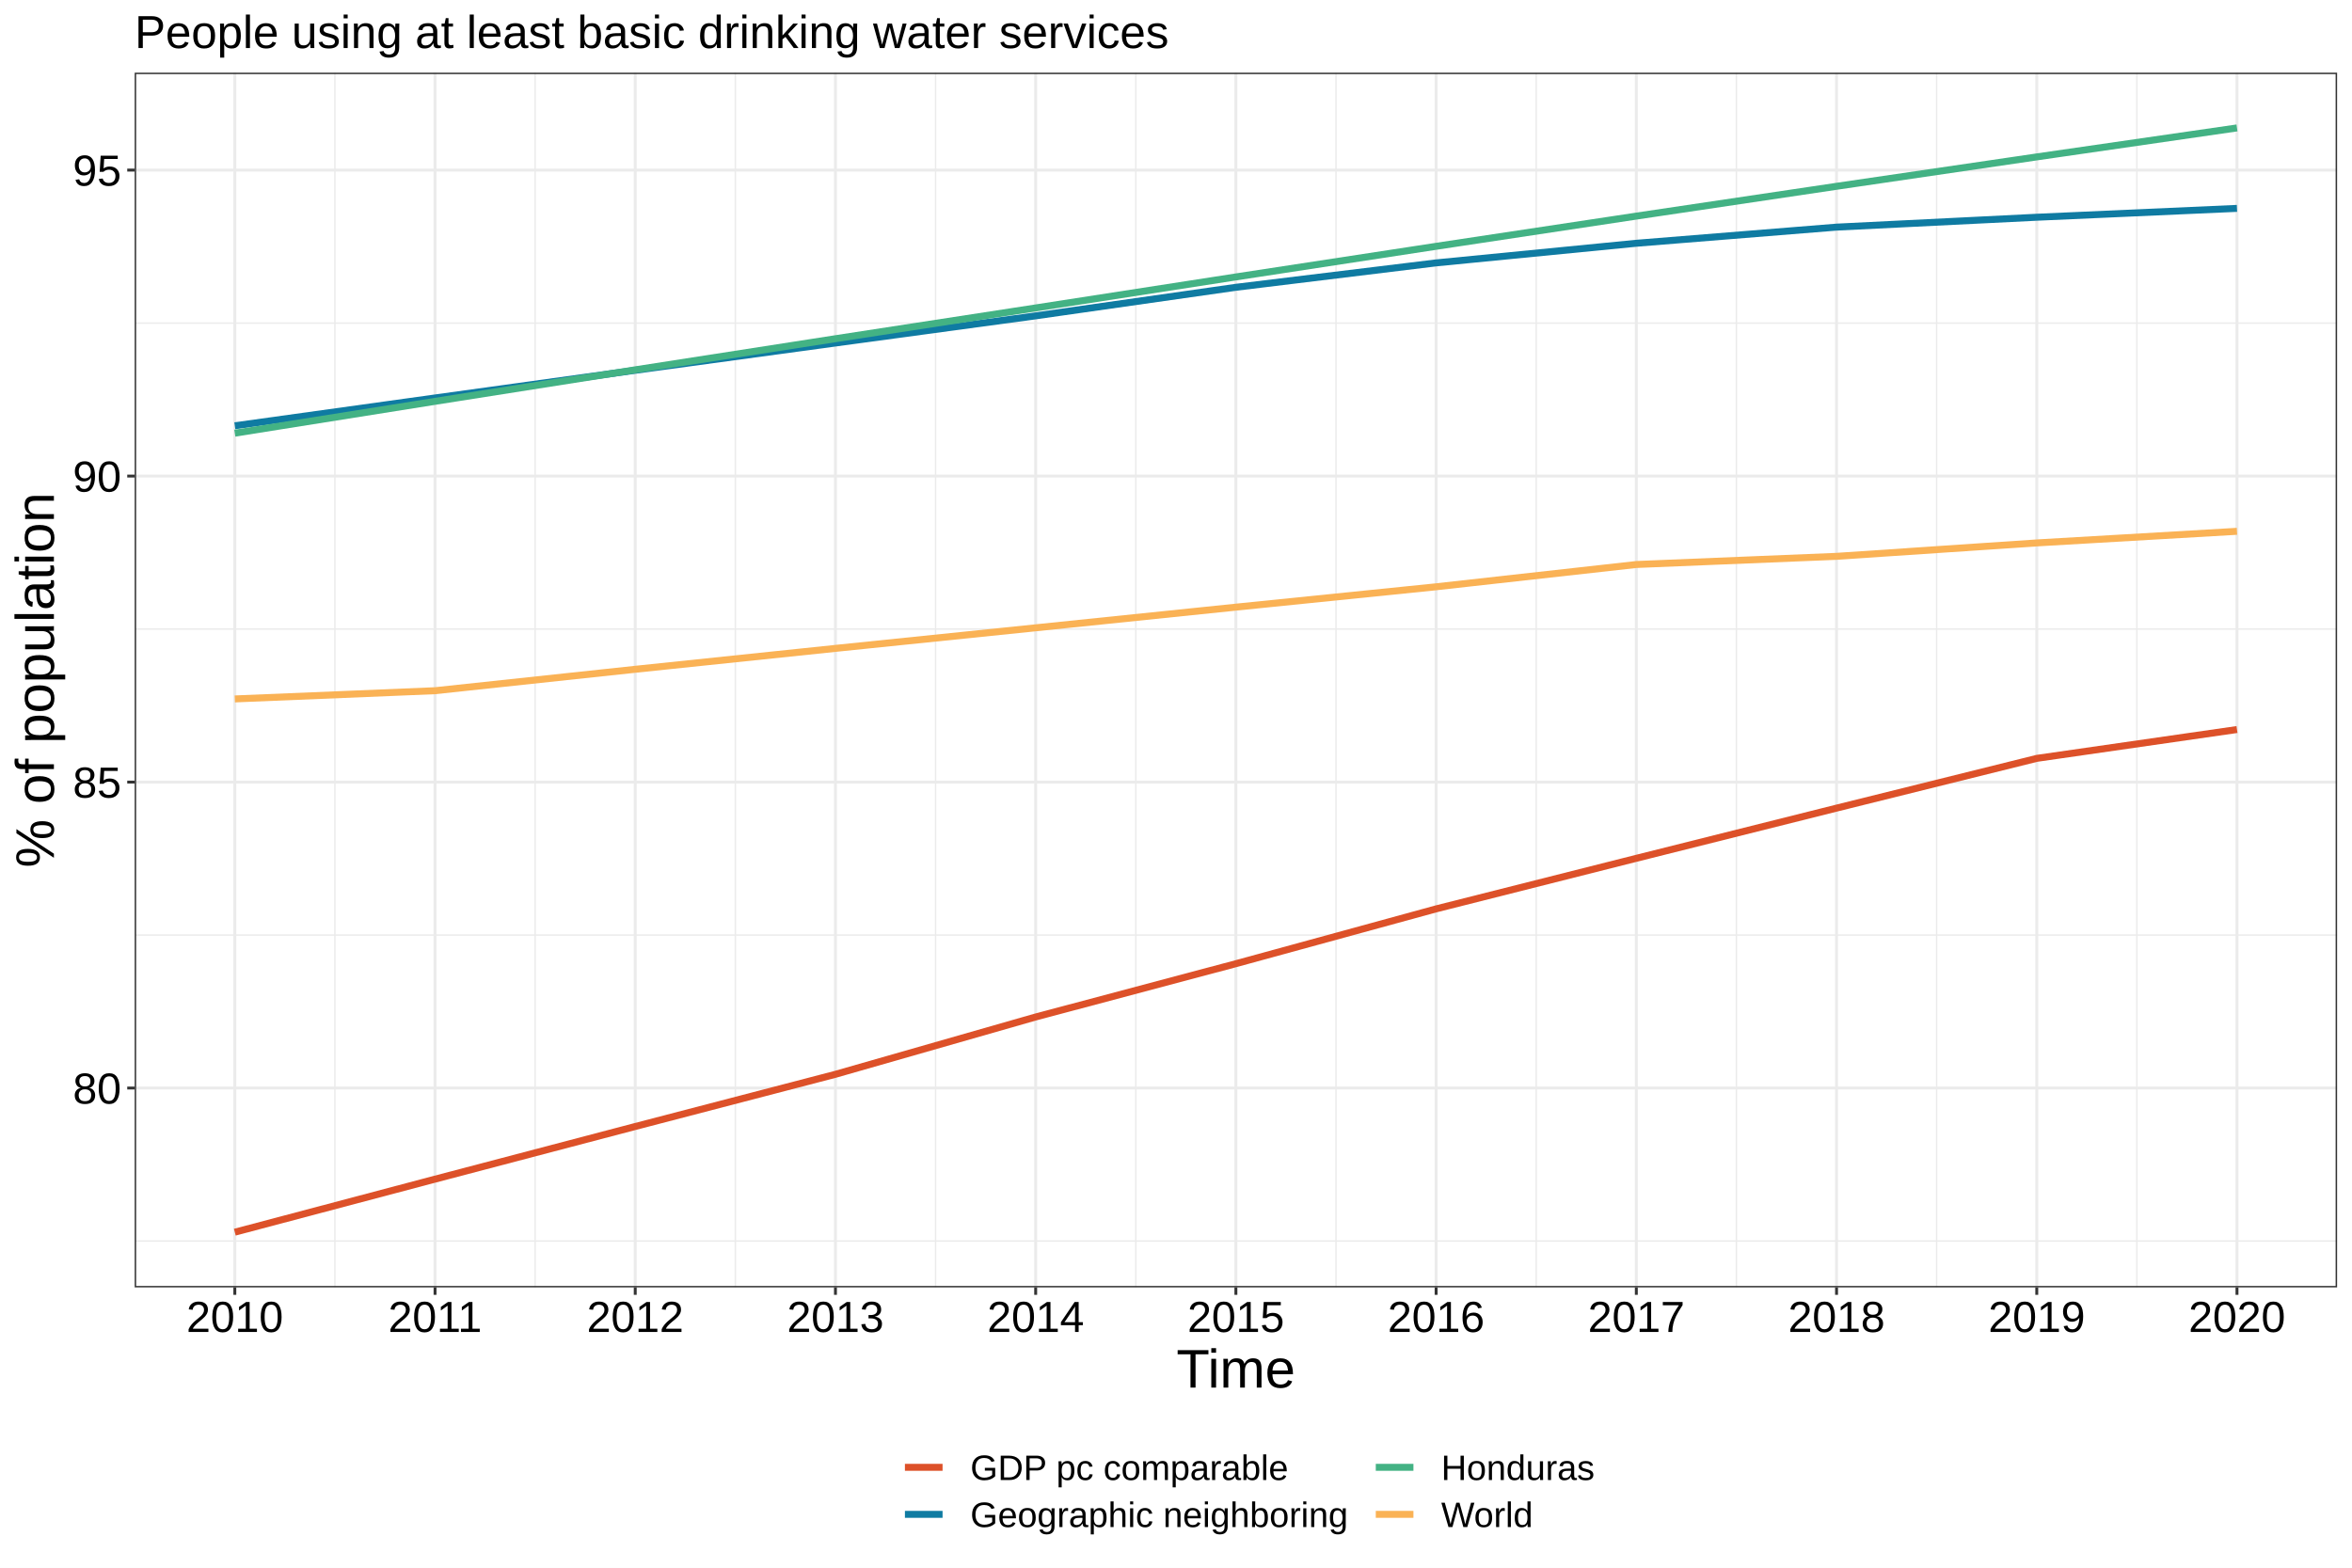
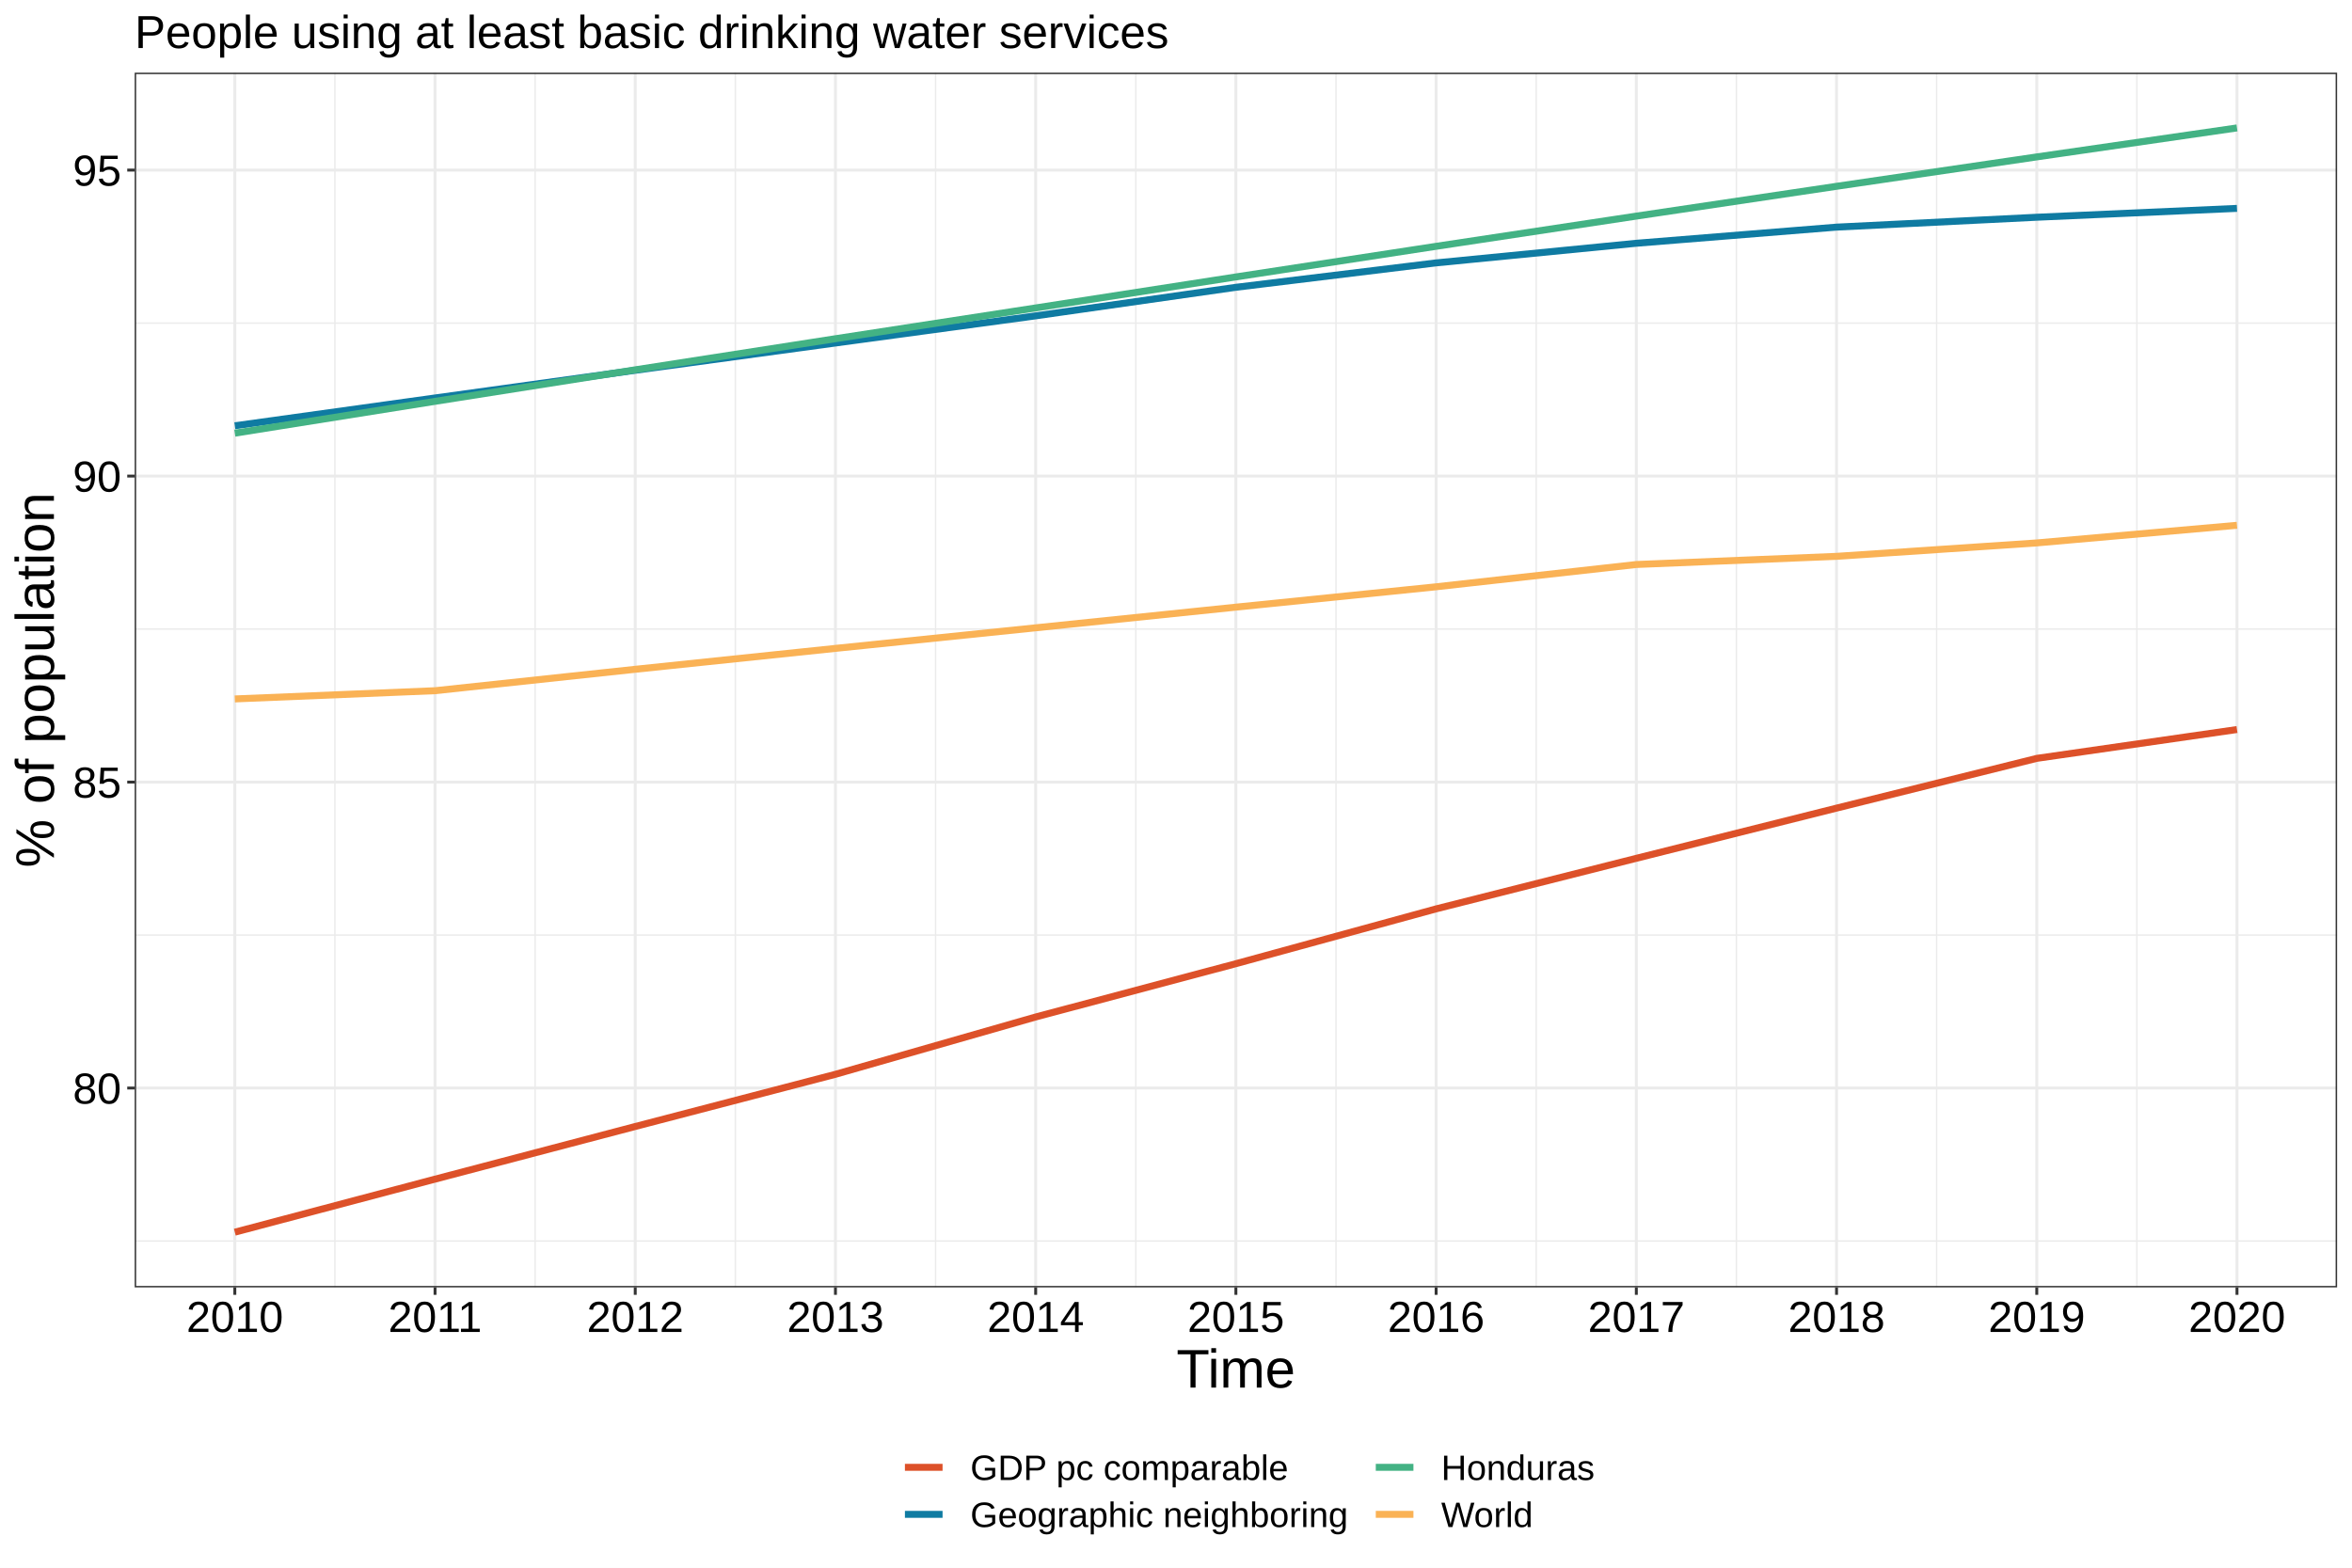
<svg xmlns="http://www.w3.org/2000/svg" class="svglite" width="864.00pt" height="576.00pt" viewBox="0 0 864.00 576.00">
  <defs>
    <style type="text/css">
    .svglite line, .svglite polyline, .svglite polygon, .svglite path, .svglite rect, .svglite circle {
      fill: none;
      stroke: #000000;
      stroke-linecap: round;
      stroke-linejoin: round;
      stroke-miterlimit: 10.00;
    }
    .svglite text {
      white-space: pre;
    }
  </style>
  </defs>
  <rect width="100%" height="100%" style="stroke: none; fill: #FFFFFF;" />
  <defs>
    <clipPath id="cpMC4wMHw4NjQuMDB8MC4wMHw1NzYuMDA=">
      <rect x="0.00" y="0.00" width="864.00" height="576.00" />
    </clipPath>
  </defs>
  <g clip-path="url(#cpMC4wMHw4NjQuMDB8MC4wMHw1NzYuMDA=)">
    <rect x="0.00" y="0.00" width="864.00" height="576.00" style="stroke-width: 1.07; stroke: #FFFFFF; fill: #FFFFFF;" />
  </g>
  <defs>
    <clipPath id="cpNDkuNDh8ODU4LjUyfDI2LjcxfDQ3My4wMQ==">
      <rect x="49.48" y="26.71" width="809.04" height="446.30" />
    </clipPath>
  </defs>
  <g clip-path="url(#cpNDkuNDh8ODU4LjUyfDI2LjcxfDQ3My4wMQ==)">
    <rect x="49.48" y="26.71" width="809.04" height="446.30" style="stroke-width: 1.07; stroke: none; fill: #FFFFFF;" />
    <polyline points="49.48,455.98 858.52,455.98 " style="stroke-width: 0.53; stroke: #EBEBEB; stroke-linecap: butt;" />
    <polyline points="49.48,343.56 858.52,343.56 " style="stroke-width: 0.53; stroke: #EBEBEB; stroke-linecap: butt;" />
    <polyline points="49.48,231.13 858.52,231.13 " style="stroke-width: 0.53; stroke: #EBEBEB; stroke-linecap: butt;" />
    <polyline points="49.48,118.71 858.52,118.71 " style="stroke-width: 0.53; stroke: #EBEBEB; stroke-linecap: butt;" />
    <polyline points="49.48,473.01 49.48,26.71 " style="stroke-width: 0.53; stroke: #EBEBEB; stroke-linecap: butt;" />
    <polyline points="123.03,473.01 123.03,26.71 " style="stroke-width: 0.53; stroke: #EBEBEB; stroke-linecap: butt;" />
    <polyline points="196.58,473.01 196.58,26.71 " style="stroke-width: 0.53; stroke: #EBEBEB; stroke-linecap: butt;" />
    <polyline points="270.13,473.01 270.13,26.71 " style="stroke-width: 0.53; stroke: #EBEBEB; stroke-linecap: butt;" />
    <polyline points="343.68,473.01 343.68,26.71 " style="stroke-width: 0.53; stroke: #EBEBEB; stroke-linecap: butt;" />
    <polyline points="417.23,473.01 417.23,26.71 " style="stroke-width: 0.53; stroke: #EBEBEB; stroke-linecap: butt;" />
    <polyline points="490.78,473.01 490.78,26.71 " style="stroke-width: 0.53; stroke: #EBEBEB; stroke-linecap: butt;" />
    <polyline points="564.32,473.01 564.32,26.71 " style="stroke-width: 0.53; stroke: #EBEBEB; stroke-linecap: butt;" />
    <polyline points="637.87,473.01 637.87,26.71 " style="stroke-width: 0.53; stroke: #EBEBEB; stroke-linecap: butt;" />
    <polyline points="711.42,473.01 711.42,26.71 " style="stroke-width: 0.53; stroke: #EBEBEB; stroke-linecap: butt;" />
    <polyline points="784.97,473.01 784.97,26.71 " style="stroke-width: 0.53; stroke: #EBEBEB; stroke-linecap: butt;" />
    <polyline points="858.52,473.01 858.52,26.71 " style="stroke-width: 0.53; stroke: #EBEBEB; stroke-linecap: butt;" />
    <polyline points="49.48,399.77 858.52,399.77 " style="stroke-width: 1.07; stroke: #EBEBEB; stroke-linecap: butt;" />
    <polyline points="49.48,287.35 858.52,287.35 " style="stroke-width: 1.07; stroke: #EBEBEB; stroke-linecap: butt;" />
    <polyline points="49.48,174.92 858.52,174.92 " style="stroke-width: 1.07; stroke: #EBEBEB; stroke-linecap: butt;" />
    <polyline points="49.48,62.50 858.52,62.50 " style="stroke-width: 1.07; stroke: #EBEBEB; stroke-linecap: butt;" />
    <polyline points="86.26,473.01 86.26,26.71 " style="stroke-width: 1.07; stroke: #EBEBEB; stroke-linecap: butt;" />
    <polyline points="159.81,473.01 159.81,26.71 " style="stroke-width: 1.07; stroke: #EBEBEB; stroke-linecap: butt;" />
    <polyline points="233.35,473.01 233.35,26.71 " style="stroke-width: 1.07; stroke: #EBEBEB; stroke-linecap: butt;" />
    <polyline points="306.90,473.01 306.90,26.71 " style="stroke-width: 1.07; stroke: #EBEBEB; stroke-linecap: butt;" />
    <polyline points="380.45,473.01 380.45,26.71 " style="stroke-width: 1.07; stroke: #EBEBEB; stroke-linecap: butt;" />
    <polyline points="454.00,473.01 454.00,26.71 " style="stroke-width: 1.07; stroke: #EBEBEB; stroke-linecap: butt;" />
    <polyline points="527.55,473.01 527.55,26.71 " style="stroke-width: 1.07; stroke: #EBEBEB; stroke-linecap: butt;" />
    <polyline points="601.10,473.01 601.10,26.71 " style="stroke-width: 1.07; stroke: #EBEBEB; stroke-linecap: butt;" />
    <polyline points="674.65,473.01 674.65,26.71 " style="stroke-width: 1.07; stroke: #EBEBEB; stroke-linecap: butt;" />
    <polyline points="748.20,473.01 748.20,26.71 " style="stroke-width: 1.07; stroke: #EBEBEB; stroke-linecap: butt;" />
    <polyline points="821.75,473.01 821.75,26.71 " style="stroke-width: 1.07; stroke: #EBEBEB; stroke-linecap: butt;" />
    <polyline points="86.26,452.73 159.81,433.24 233.35,413.90 306.90,394.72 380.45,373.66 454.00,354.08 527.55,333.94 601.10,315.36 674.65,296.92 748.20,278.64 821.75,268.04 " style="stroke-width: 2.56; stroke: #DD5129; stroke-linecap: butt;" />
    <polyline points="86.26,156.44 159.81,146.22 233.35,136.05 306.90,126.03 380.45,116.05 454.00,105.56 527.55,96.59 601.10,89.38 674.65,83.45 748.20,79.82 821.75,76.56 " style="stroke-width: 2.56; stroke: #0F7BA2; stroke-linecap: butt;" />
    <polyline points="86.26,159.16 159.81,147.46 233.35,135.88 306.90,124.45 380.45,113.14 454.00,101.75 527.55,90.50 601.10,79.40 674.65,68.45 748.20,57.65 821.75,47.00 " style="stroke-width: 2.56; stroke: #43B284; stroke-linecap: butt;" />
-     <polyline points="86.26,256.80 159.81,253.78 233.35,245.91 306.90,238.23 380.45,230.67 454.00,223.08 527.55,215.60 601.10,207.41 674.65,204.41 748.20,199.48 821.75,195.21 " style="stroke-width: 2.56; stroke: #FAB255; stroke-linecap: butt;" />
+     <polyline points="86.26,256.80 159.81,253.78 233.35,245.91 306.90,238.23 380.45,230.67 454.00,223.08 527.55,215.60 601.10,207.41 674.65,204.41 748.20,199.48 821.75,193.00 " style="stroke-width: 2.56; stroke: #FAB255; stroke-linecap: butt;" />
    <rect x="49.48" y="26.71" width="809.04" height="446.30" style="stroke-width: 1.07; stroke: #333333;" />
  </g>
  <g clip-path="url(#cpMC4wMHw4NjQuMDB8MC4wMHw1NzYuMDA=)">
    <text x="44.55" y="405.50" text-anchor="end" style="font-size: 16.00px; font-family: &quot;Arial&quot;;" textLength="17.80px" lengthAdjust="spacingAndGlyphs">80</text>
    <text x="44.55" y="293.07" text-anchor="end" style="font-size: 16.00px; font-family: &quot;Arial&quot;;" textLength="17.80px" lengthAdjust="spacingAndGlyphs">85</text>
    <text x="44.55" y="180.65" text-anchor="end" style="font-size: 16.00px; font-family: &quot;Arial&quot;;" textLength="17.80px" lengthAdjust="spacingAndGlyphs">90</text>
    <text x="44.55" y="68.22" text-anchor="end" style="font-size: 16.00px; font-family: &quot;Arial&quot;;" textLength="17.80px" lengthAdjust="spacingAndGlyphs">95</text>
    <polyline points="46.74,399.77 49.48,399.77 " style="stroke-width: 1.07; stroke: #333333; stroke-linecap: butt;" />
    <polyline points="46.74,287.35 49.48,287.35 " style="stroke-width: 1.07; stroke: #333333; stroke-linecap: butt;" />
    <polyline points="46.74,174.92 49.48,174.92 " style="stroke-width: 1.07; stroke: #333333; stroke-linecap: butt;" />
    <polyline points="46.74,62.50 49.48,62.50 " style="stroke-width: 1.07; stroke: #333333; stroke-linecap: butt;" />
    <polyline points="86.26,475.75 86.26,473.01 " style="stroke-width: 1.07; stroke: #333333; stroke-linecap: butt;" />
    <polyline points="159.81,475.75 159.81,473.01 " style="stroke-width: 1.07; stroke: #333333; stroke-linecap: butt;" />
    <polyline points="233.35,475.75 233.35,473.01 " style="stroke-width: 1.07; stroke: #333333; stroke-linecap: butt;" />
    <polyline points="306.90,475.75 306.90,473.01 " style="stroke-width: 1.07; stroke: #333333; stroke-linecap: butt;" />
    <polyline points="380.45,475.75 380.45,473.01 " style="stroke-width: 1.07; stroke: #333333; stroke-linecap: butt;" />
    <polyline points="454.00,475.75 454.00,473.01 " style="stroke-width: 1.07; stroke: #333333; stroke-linecap: butt;" />
    <polyline points="527.55,475.75 527.55,473.01 " style="stroke-width: 1.07; stroke: #333333; stroke-linecap: butt;" />
    <polyline points="601.10,475.75 601.10,473.01 " style="stroke-width: 1.07; stroke: #333333; stroke-linecap: butt;" />
    <polyline points="674.65,475.75 674.65,473.01 " style="stroke-width: 1.07; stroke: #333333; stroke-linecap: butt;" />
    <polyline points="748.20,475.75 748.20,473.01 " style="stroke-width: 1.07; stroke: #333333; stroke-linecap: butt;" />
    <polyline points="821.75,475.75 821.75,473.01 " style="stroke-width: 1.07; stroke: #333333; stroke-linecap: butt;" />
    <text x="86.26" y="489.40" text-anchor="middle" style="font-size: 16.00px; font-family: &quot;Arial&quot;;" textLength="35.60px" lengthAdjust="spacingAndGlyphs">2010</text>
    <text x="159.81" y="489.40" text-anchor="middle" style="font-size: 16.00px; font-family: &quot;Arial&quot;;" textLength="34.41px" lengthAdjust="spacingAndGlyphs">2011</text>
    <text x="233.35" y="489.40" text-anchor="middle" style="font-size: 16.00px; font-family: &quot;Arial&quot;;" textLength="35.60px" lengthAdjust="spacingAndGlyphs">2012</text>
    <text x="306.90" y="489.40" text-anchor="middle" style="font-size: 16.00px; font-family: &quot;Arial&quot;;" textLength="35.60px" lengthAdjust="spacingAndGlyphs">2013</text>
    <text x="380.45" y="489.40" text-anchor="middle" style="font-size: 16.00px; font-family: &quot;Arial&quot;;" textLength="35.60px" lengthAdjust="spacingAndGlyphs">2014</text>
    <text x="454.00" y="489.40" text-anchor="middle" style="font-size: 16.00px; font-family: &quot;Arial&quot;;" textLength="35.60px" lengthAdjust="spacingAndGlyphs">2015</text>
    <text x="527.55" y="489.40" text-anchor="middle" style="font-size: 16.00px; font-family: &quot;Arial&quot;;" textLength="35.60px" lengthAdjust="spacingAndGlyphs">2016</text>
    <text x="601.10" y="489.40" text-anchor="middle" style="font-size: 16.00px; font-family: &quot;Arial&quot;;" textLength="35.60px" lengthAdjust="spacingAndGlyphs">2017</text>
    <text x="674.65" y="489.40" text-anchor="middle" style="font-size: 16.00px; font-family: &quot;Arial&quot;;" textLength="35.60px" lengthAdjust="spacingAndGlyphs">2018</text>
    <text x="748.20" y="489.40" text-anchor="middle" style="font-size: 16.00px; font-family: &quot;Arial&quot;;" textLength="35.60px" lengthAdjust="spacingAndGlyphs">2019</text>
    <text x="821.75" y="489.40" text-anchor="middle" style="font-size: 16.00px; font-family: &quot;Arial&quot;;" textLength="35.60px" lengthAdjust="spacingAndGlyphs">2020</text>
    <text x="454.00" y="509.83" text-anchor="middle" style="font-size: 20.00px; font-family: &quot;Arial&quot;;" textLength="43.70px" lengthAdjust="spacingAndGlyphs">Time</text>
    <text transform="translate(19.80,249.86) rotate(-90)" text-anchor="middle" style="font-size: 20.00px; font-family: &quot;Arial&quot;;" textLength="137.89px" lengthAdjust="spacingAndGlyphs">% of population</text>
    <rect x="316.75" y="525.00" width="274.50" height="45.52" style="stroke-width: 1.07; stroke: none; fill: #FFFFFF;" />
    <rect x="330.70" y="530.48" width="17.28" height="17.28" style="stroke-width: 1.07; stroke: none; fill: #FFFFFF;" />
    <line x1="332.42" y1="539.12" x2="346.25" y2="539.12" style="stroke-width: 2.56; stroke: #DD5129; stroke-linecap: butt;" />
    <rect x="330.70" y="547.76" width="17.28" height="17.28" style="stroke-width: 1.07; stroke: none; fill: #FFFFFF;" />
    <line x1="332.42" y1="556.40" x2="346.25" y2="556.40" style="stroke-width: 2.56; stroke: #0F7BA2; stroke-linecap: butt;" />
    <rect x="503.66" y="530.48" width="17.28" height="17.28" style="stroke-width: 1.07; stroke: none; fill: #FFFFFF;" />
    <line x1="505.39" y1="539.12" x2="519.22" y2="539.12" style="stroke-width: 2.56; stroke: #43B284; stroke-linecap: butt;" />
    <rect x="503.66" y="547.76" width="17.28" height="17.28" style="stroke-width: 1.07; stroke: none; fill: #FFFFFF;" />
    <line x1="505.39" y1="556.40" x2="519.22" y2="556.40" style="stroke-width: 2.56; stroke: #FAB255; stroke-linecap: butt;" />
    <text x="356.44" y="543.78" style="font-size: 13.00px; font-family: &quot;Arial&quot;;" textLength="116.82px" lengthAdjust="spacingAndGlyphs">GDP pc comparable</text>
    <text x="356.44" y="561.06" style="font-size: 13.00px; font-family: &quot;Arial&quot;;" textLength="138.75px" lengthAdjust="spacingAndGlyphs">Geographic neighboring</text>
    <text x="529.41" y="543.78" style="font-size: 13.00px; font-family: &quot;Arial&quot;;" textLength="56.36px" lengthAdjust="spacingAndGlyphs">Honduras</text>
    <text x="529.41" y="561.06" style="font-size: 13.00px; font-family: &quot;Arial&quot;;" textLength="33.71px" lengthAdjust="spacingAndGlyphs">World</text>
    <text x="49.48" y="17.65" style="font-size: 17.00px; font-family: &quot;Arial&quot;;" textLength="379.89px" lengthAdjust="spacingAndGlyphs">People using at least basic drinking water services</text>
  </g>
</svg>
